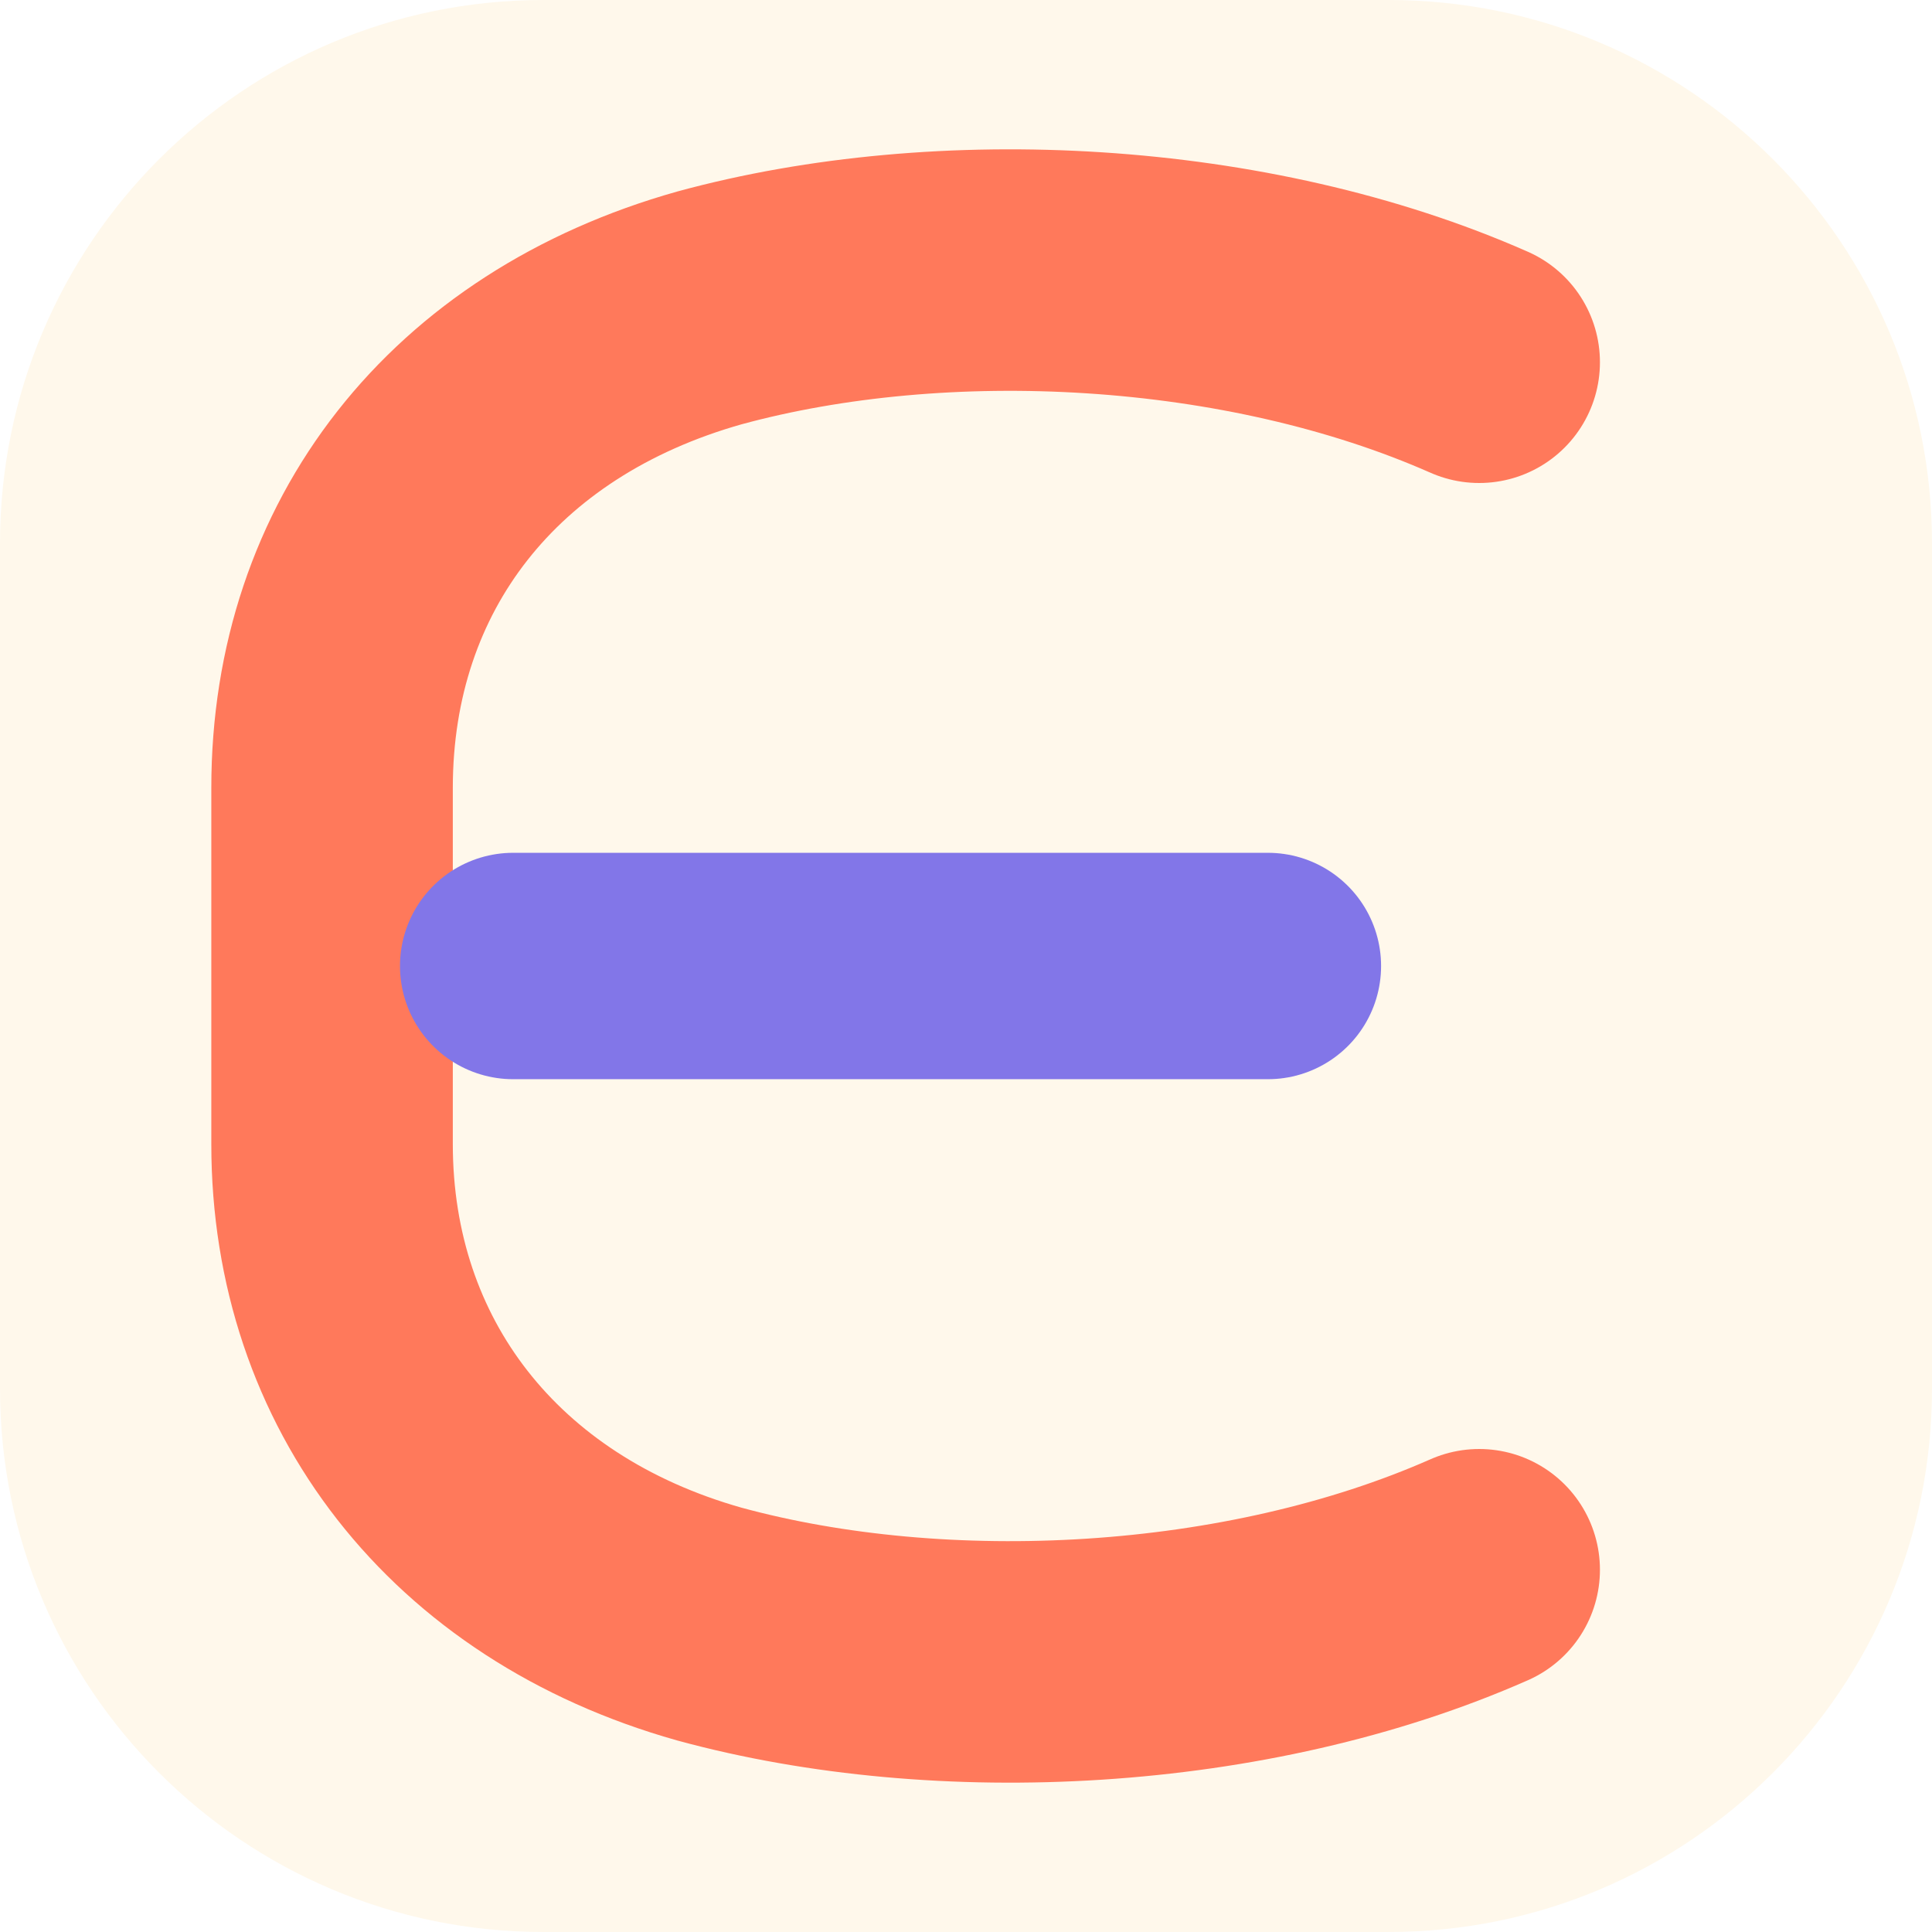
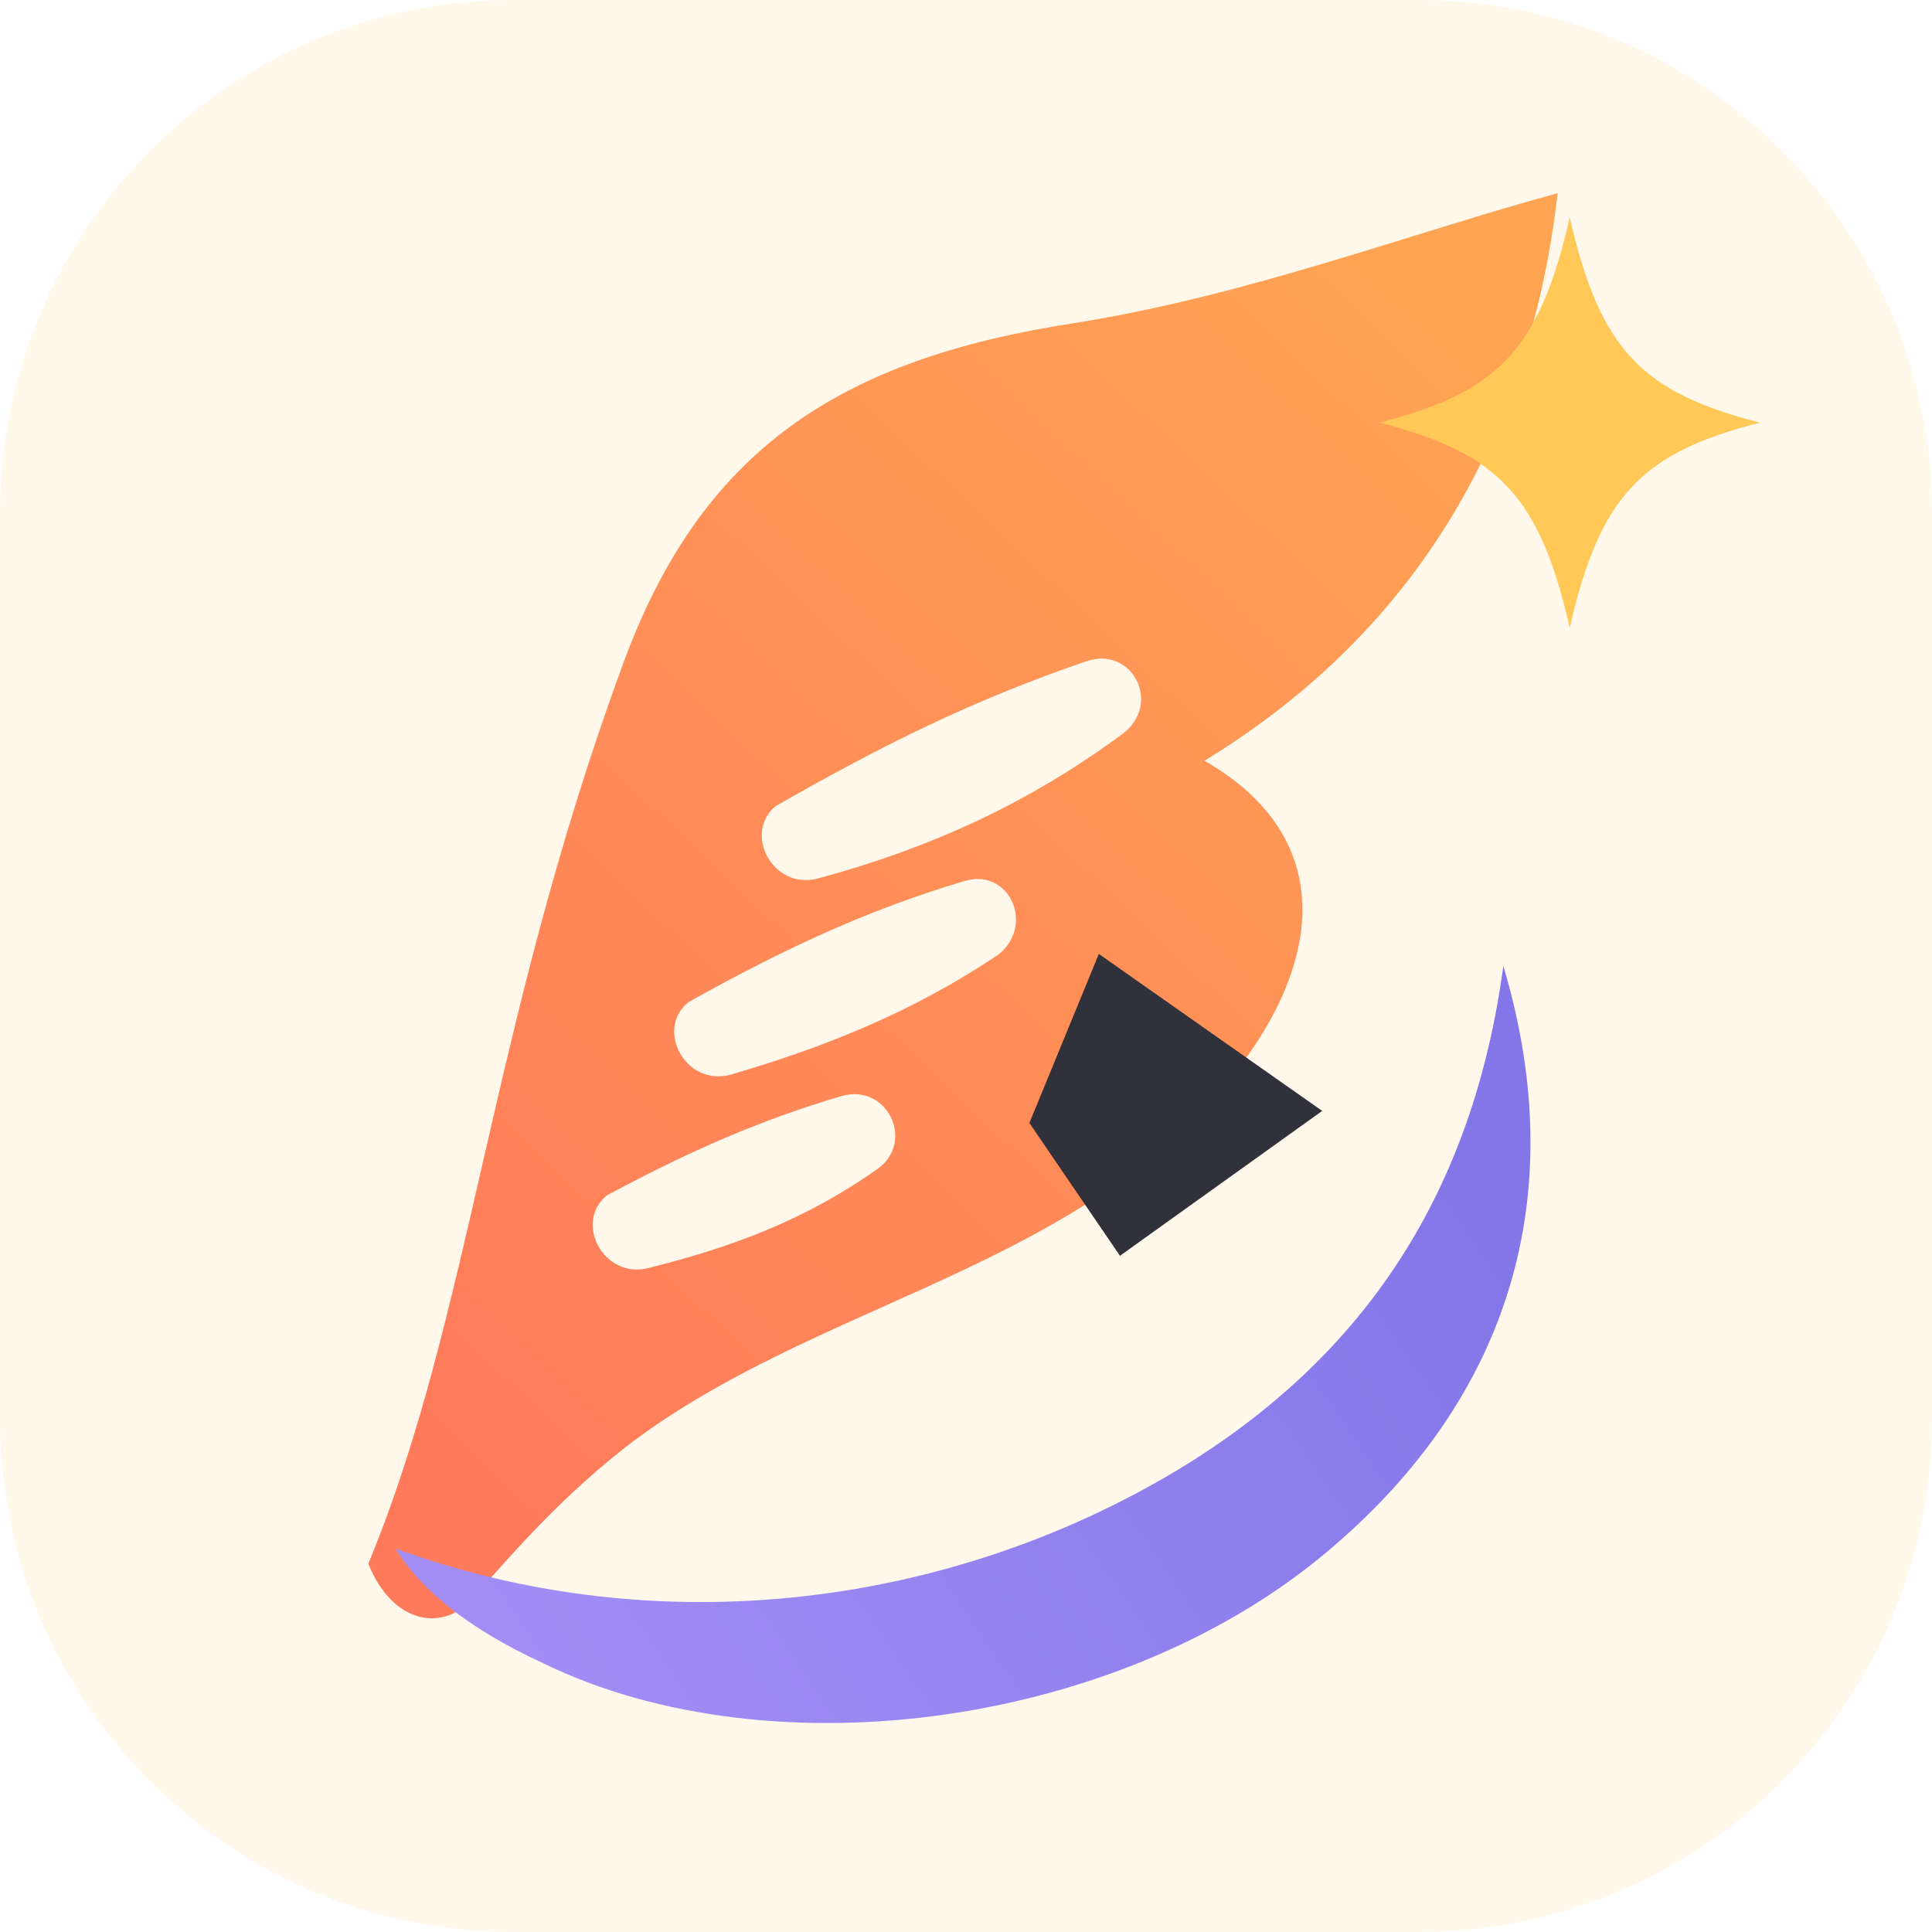
<svg xmlns="http://www.w3.org/2000/svg" viewBox="0 0 64 64" fill="none" role="img" aria-labelledby="title">
-   <rect width="64" height="64" rx="18" fill="#FFF8EB" />
-   <path d="M49 12C41.3 8.6 31.2 8.1 23.5 10.2 15.7 12.4 11 18.4 11 26.1v11.8c0 7.6 4.7 13.7 12.5 15.9 7.7 2.1 17.8 1.6 25.5-1.8" stroke="#FF795B" stroke-width="8" stroke-linecap="round" />
-   <path d="M17 32h25" stroke="#8276E8" stroke-width="7.5" stroke-linecap="round" />
+   <defs>
+     <linearGradient id="coral" x1="13" y1="48" x2="49" y2="10" gradientUnits="userSpaceOnUse">
+       <stop stop-color="#FF795B" />
+       <stop offset="1" stop-color="#FFA453" />
+     </linearGradient>
+     <linearGradient id="violet" x1="18" y1="56" x2="47" y2="36" gradientUnits="userSpaceOnUse">
+       <stop stop-color="#A18DF4" />
+       <stop offset="1" stop-color="#8276E8" />
+     </linearGradient>
+   </defs>
+   <rect width="64" height="64" rx="17" fill="#FFF8EB" />
+   <path d="M12.2 51.8c3.4-8.2 4-17.7 8.4-29.7 2.6-7.2 7.2-10.2 15-11.4 5.7-.9 11.2-3 16-4.3-.9 7.8-4.5 14.4-11.7 18.8 4.7 2.7 3.9 7.3.1 11.4-5.2 5.6-13.1 6.7-19.1 11.2-2.2 1.7-3.7 3.4-5.2 5.1-1 1.2-2.7.9-3.5-1.1Z" fill="url(#coral)" />
+   <path d="M13.1 51.3c8.8 3.2 18.4 1.9 25.9-2.6 6.3-3.8 9.8-9.3 10.8-16.7 2.3 7.7.1 14.3-5.6 19.2-6.9 6-18.6 7.6-26.2 3.9-2.6-1.2-4.1-2.5-4.9-3.8Z" fill="url(#violet)" />
+   <path d="M25.7 26.7c3.5-2 6.5-3.5 10.3-4.8 1.5-.5 2.5 1.4 1.2 2.4-3.1 2.3-6.4 3.8-10.1 4.8-1.5.4-2.5-1.5-1.4-2.4Z" fill="#FFF8EB" />
+   <path d="M22.8 33.2c3.4-1.9 6.1-3.1 9.1-4 1.5-.5 2.4 1.4 1.2 2.4-2.8 1.9-5.8 3.1-8.9 4-1.5.4-2.5-1.5-1.4-2.4Z" fill="#FFF8EB" />
+   <path d="M20.1 39.6c2.8-1.5 5.1-2.5 7.8-3.3 1.5-.4 2.4 1.5 1.2 2.4-2.4 1.7-4.8 2.6-7.6 3.3-1.5.4-2.5-1.5-1.4-2.4Z" fill="#FFF8EB" />
+   <path d="m36.4 31.6 7.4 5.2-6.7 4.8-3-4.4 2.3-5.6Z" fill="#30313B" />
+   <path d="M52 7.2c1 4.4 2.4 5.8 6.3 6.8-3.9 1-5.3 2.4-6.3 6.8-1-4.4-2.4-5.8-6.3-6.8 3.9-1 5.3-2.4 6.3-6.8Z" fill="#FFC857" />
</svg>
